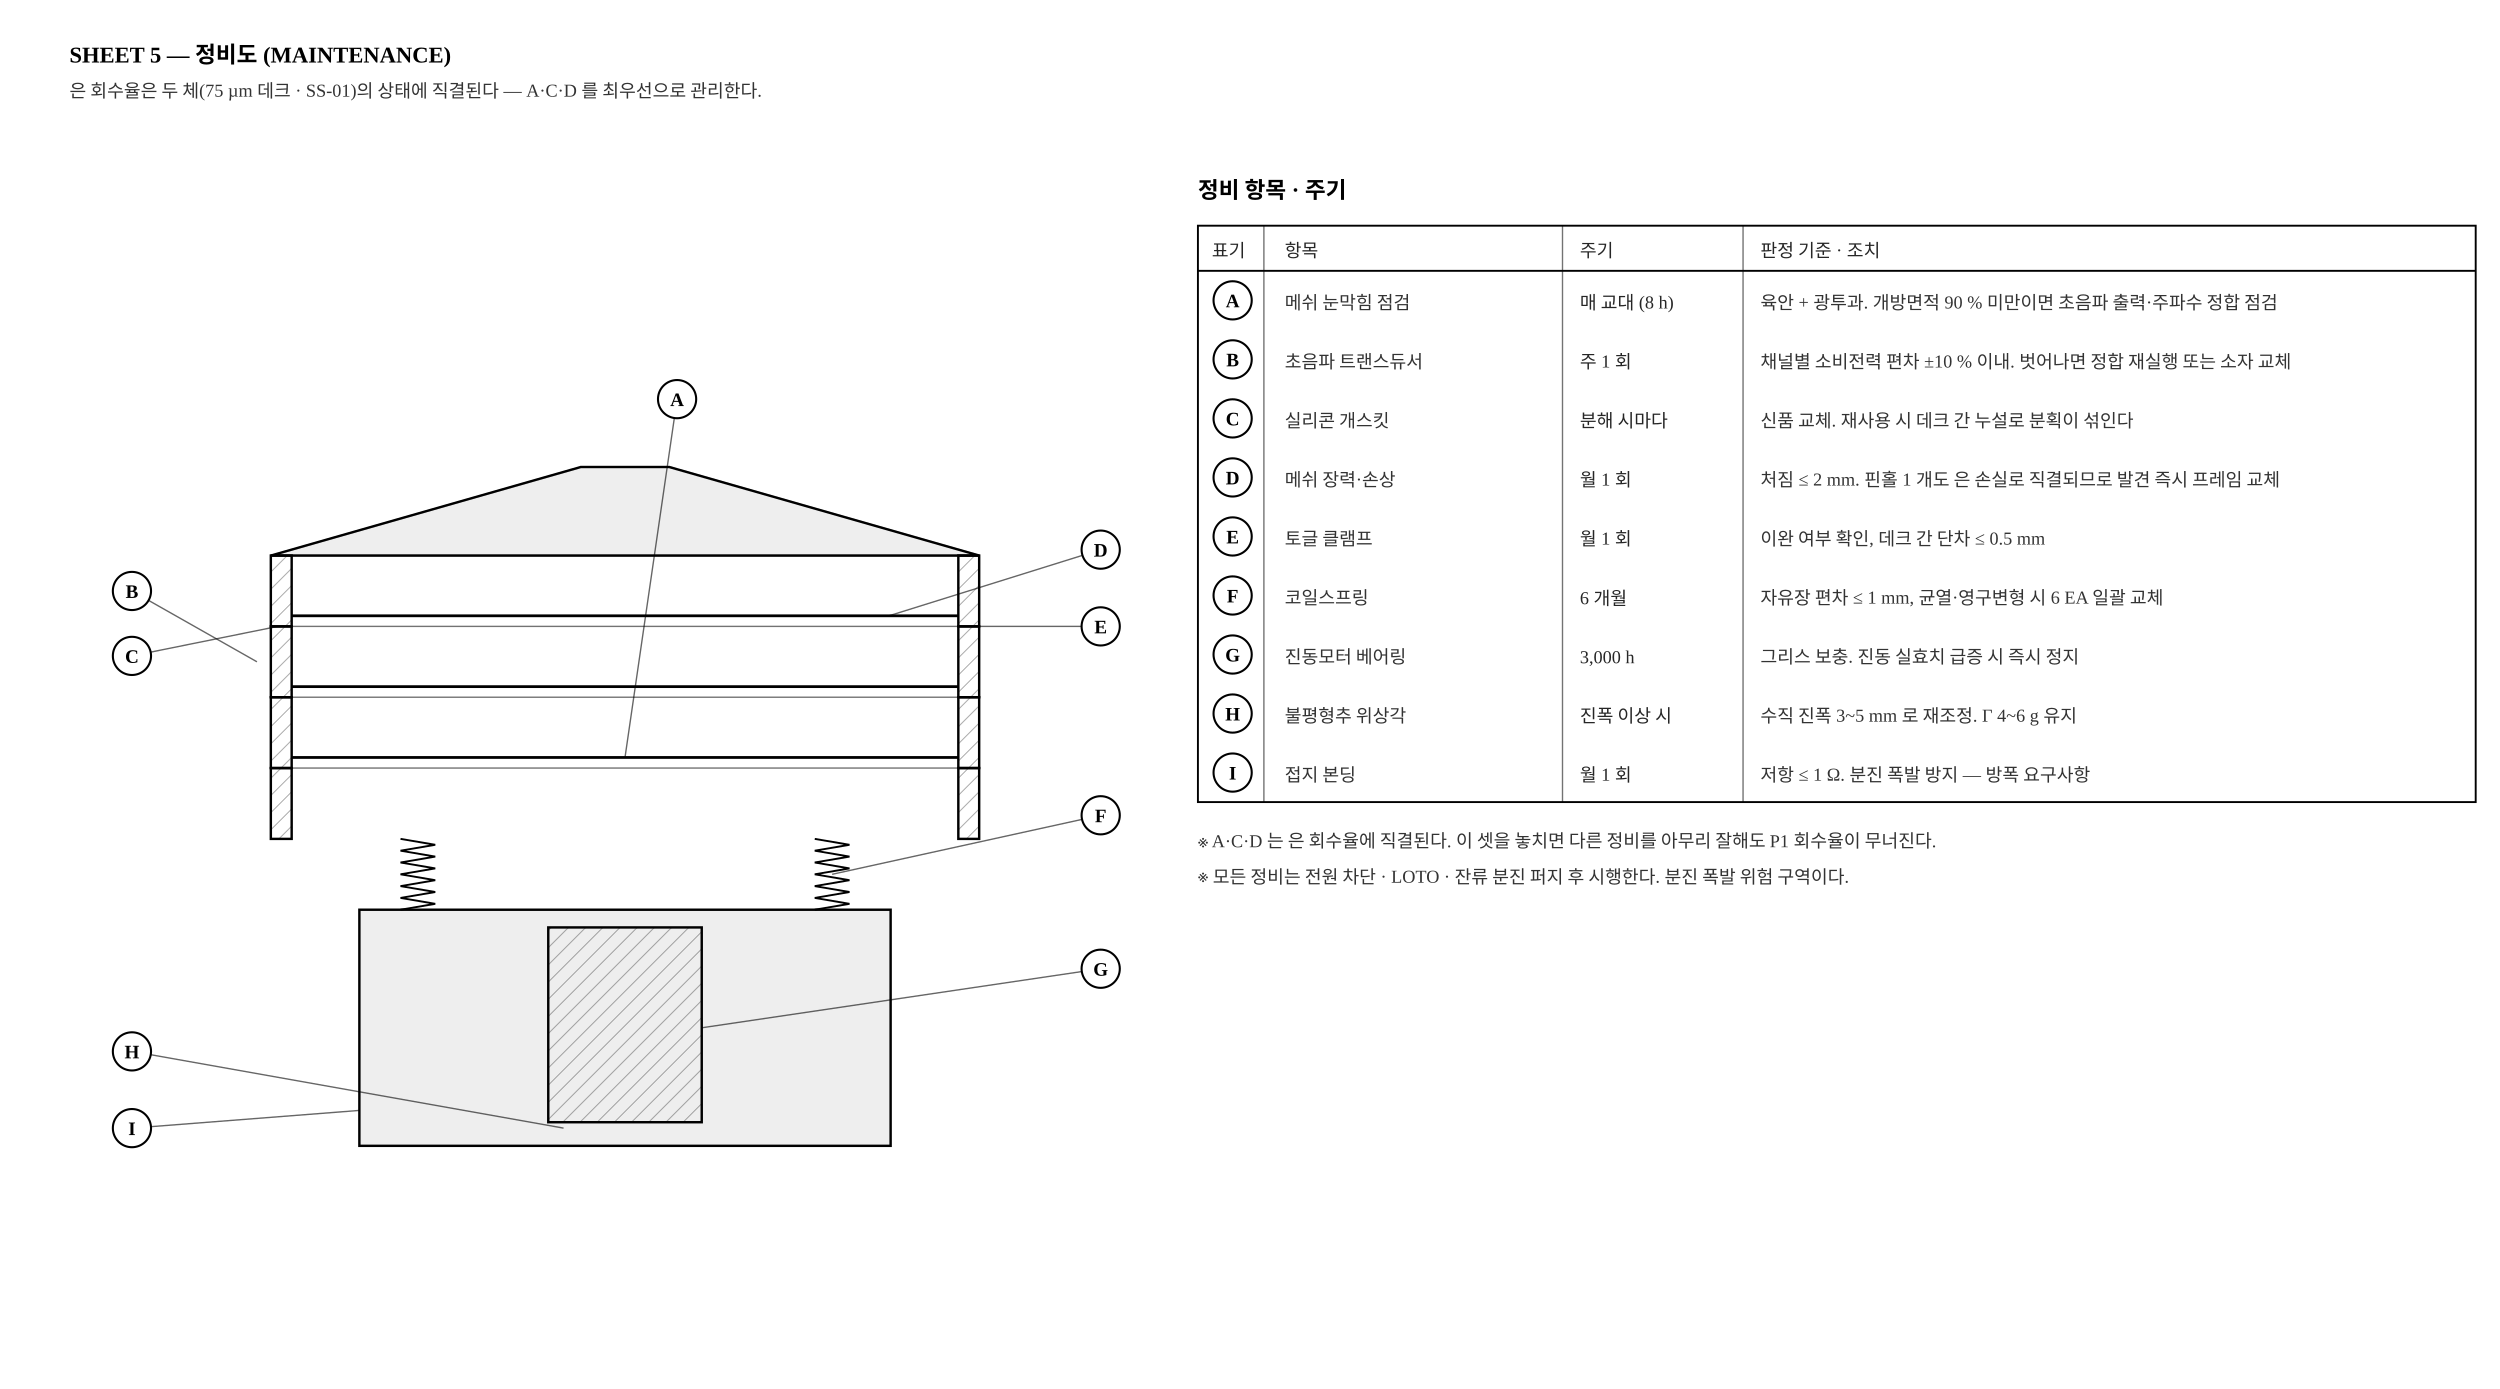
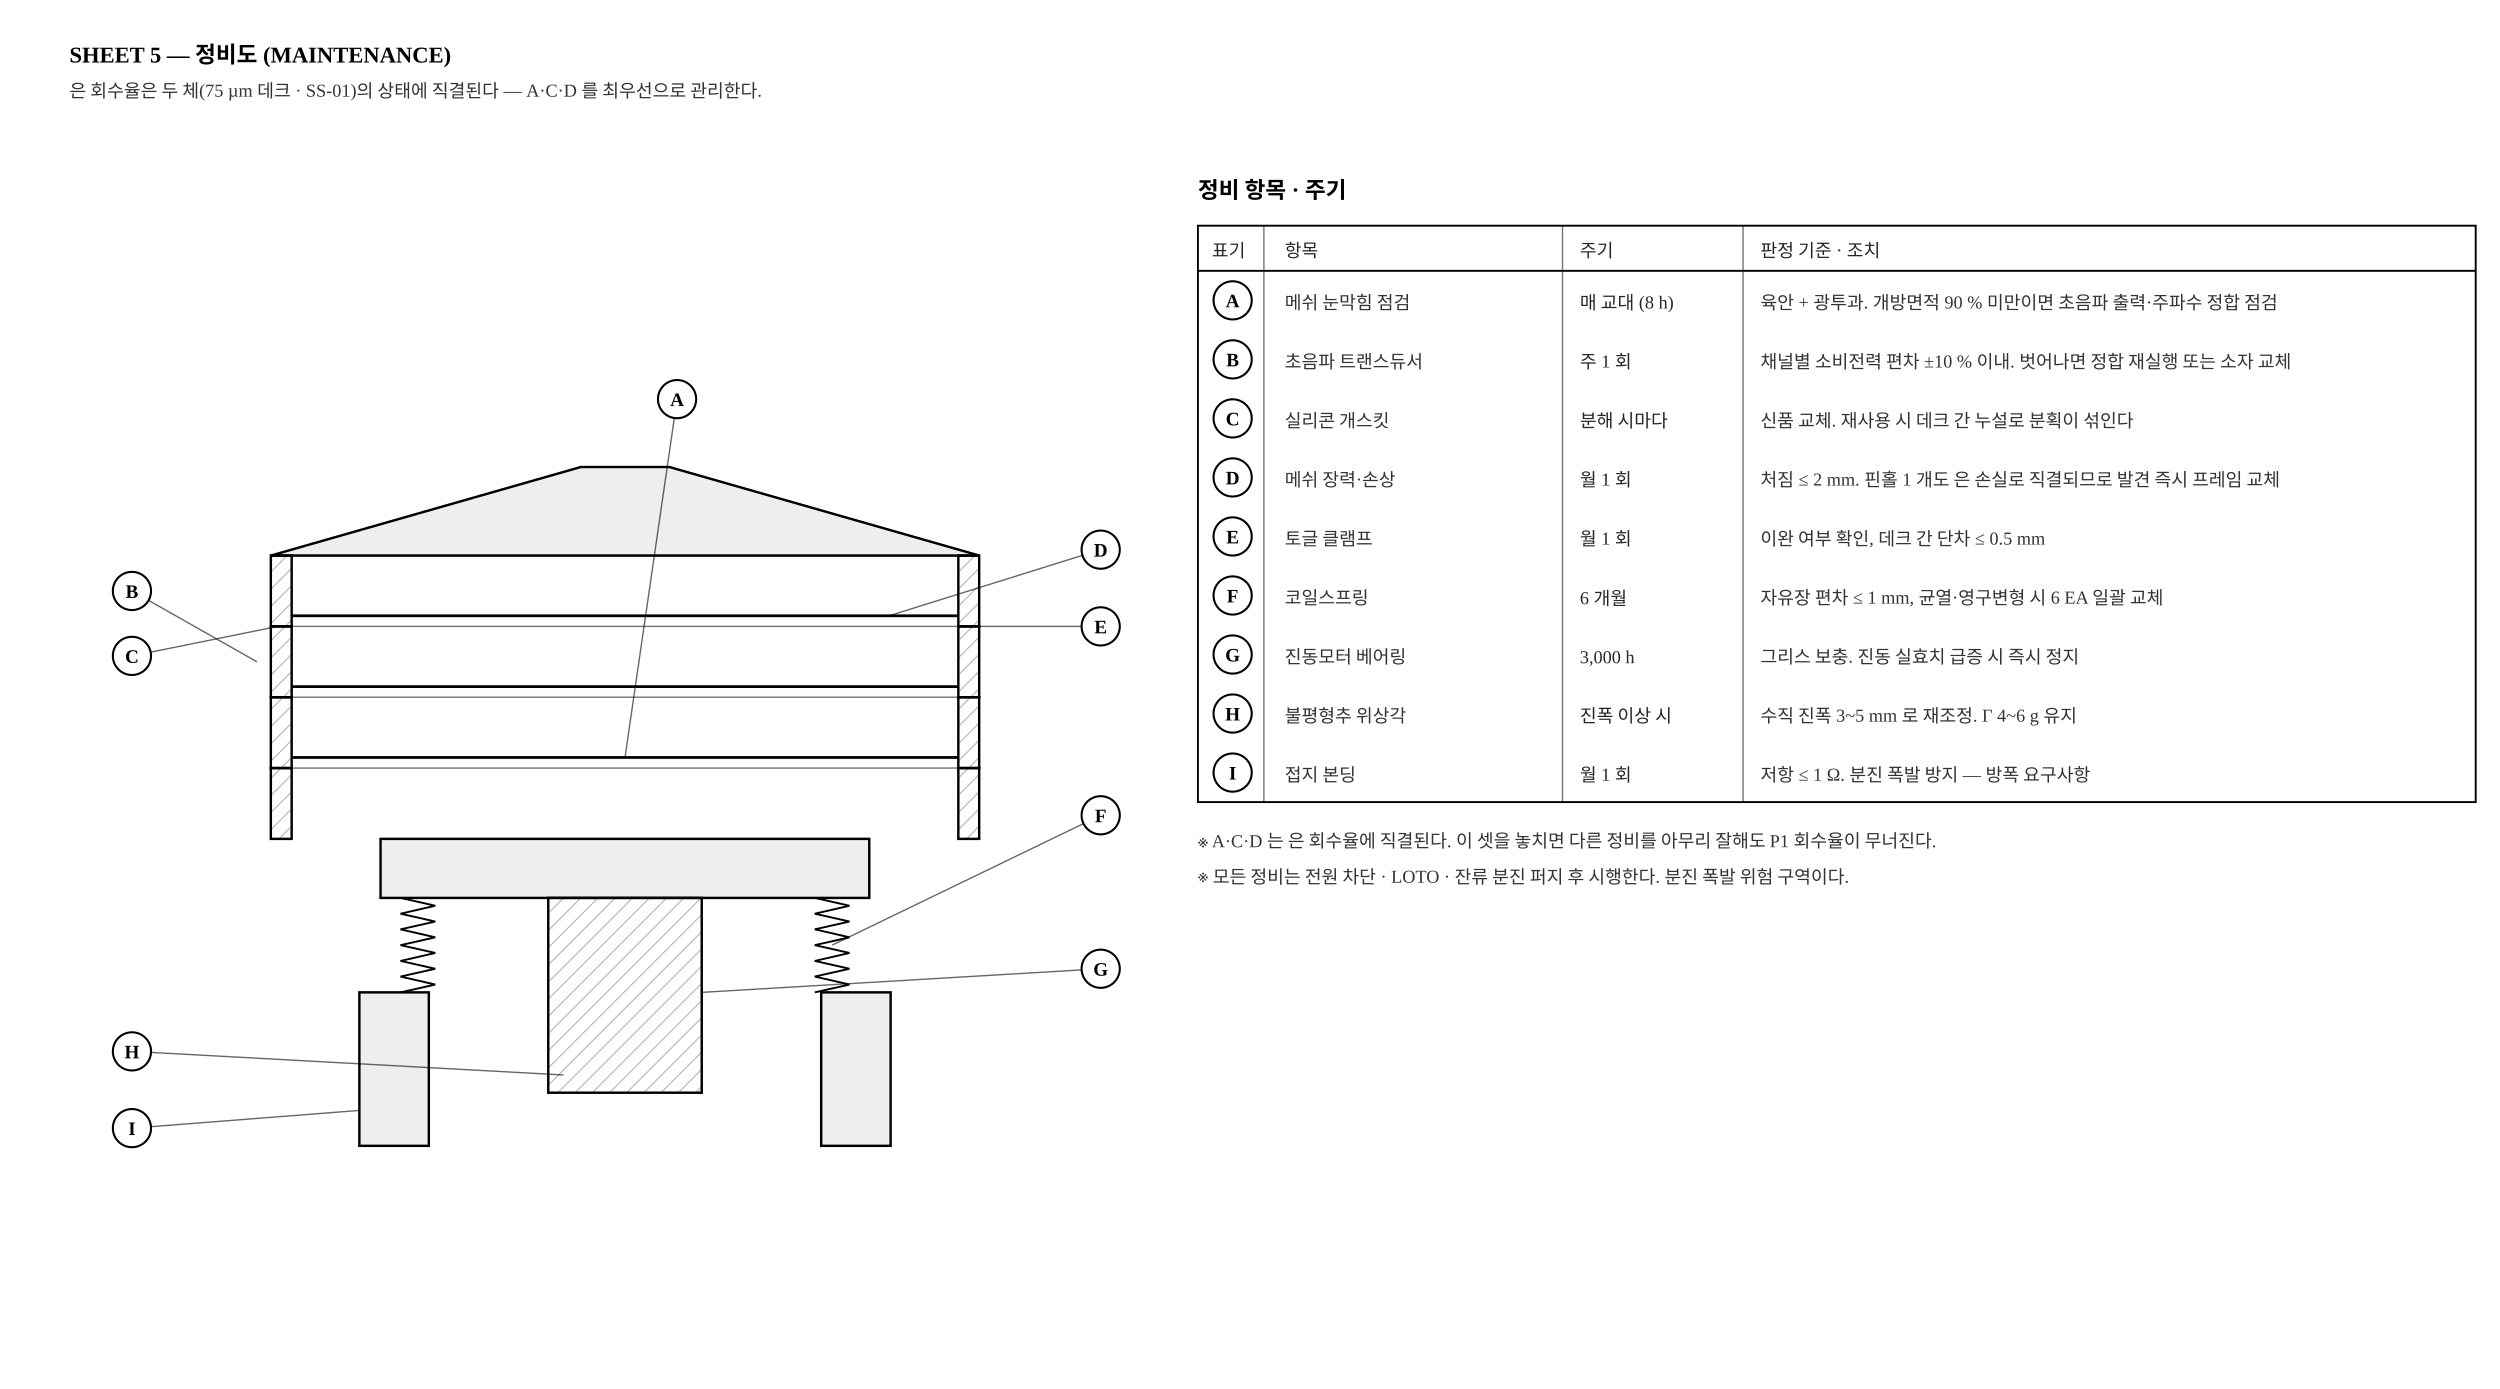
<svg viewBox="0 0 1440 800" role="img" aria-label="SV-01 정비도 — 정비 포인트와 주기">
  <defs>
    <marker id="ar" viewBox="0 0 10 10" refX="5" refY="5" markerWidth="6" markerHeight="6" orient="auto">
      <path d="M0,2 L6,5 L0,8 z" fill="currentColor" />
    </marker>
    <pattern id="hatch" width="7" height="7" patternTransform="rotate(45)" patternUnits="userSpaceOnUse">
      <line x1="0" y1="0" x2="0" y2="7" style="stroke:currentColor;stroke-width:1;opacity:.35" />
    </pattern>
  </defs>
  <style>
.ln{fill:none;stroke:currentColor;stroke-width:1.6}
.ln2{fill:none;stroke:currentColor;stroke-width:1.1}
.thin{fill:none;stroke:currentColor;stroke-width:.8;opacity:.55}
.hid{fill:none;stroke:currentColor;stroke-width:.9;stroke-dasharray:6 4;opacity:.5}
.ctr{fill:none;stroke:currentColor;stroke-width:.8;stroke-dasharray:14 3 3 3;opacity:.55}
.dim{fill:none;stroke:currentColor;stroke-width:.9;opacity:.75}
.lead{fill:none;stroke:currentColor;stroke-width:.8;opacity:.6}
.fillA{fill:var(--c1-wash,rgba(180,101,42,.12));stroke:currentColor;stroke-width:1.4}
.fillB{fill:var(--c2-wash,rgba(176,53,122,.12));stroke:currentColor;stroke-width:1.4}
.fillC{fill:var(--c3-wash,rgba(0,113,176,.12));stroke:currentColor;stroke-width:1.4}
.fillG{fill:currentColor;fill-opacity:.07;stroke:currentColor;stroke-width:1.4}
.hatchf{fill:url(#hatch);stroke:currentColor;stroke-width:1.4}
.bal{fill:var(--surface,#fff);stroke:currentColor;stroke-width:1.2}
.t{font-family:var(--ff-body,system-ui);font-size:12px;fill:currentColor}
.ts{font-family:var(--ff-body,system-ui);font-size:10.5px;fill:currentColor;opacity:.8}
.td{font-family:var(--ff-mono,monospace);font-size:10.5px;fill:currentColor;opacity:.85}
.tb{font-family:var(--ff-mono,monospace);font-size:11px;font-weight:700;fill:currentColor}
.th{font-family:var(--ff-body,system-ui);font-size:13px;font-weight:700;fill:currentColor}
</style>
  <text x="40.0" y="36.0" class="th" text-anchor="start">SHEET 5 — 정비도 (MAINTENANCE)</text>
  <text x="40.0" y="56.0" class="ts" text-anchor="start">은 회수율은 두 체(75 µm 데크 · SS-01)의 상태에 직결된다 — A·C·D 를 최우선으로 관리한다.</text>
-   <rect x="207.0" y="524.0" width="306.0" height="136.0" class="fillG" />
-   <rect x="315.8" y="534.2" width="88.4" height="112.2" class="hatchf" />
-   <path d="M230.7,524.0 L250.7,520.6 L230.7,517.2 L250.7,513.8 L230.7,510.4 L250.7,507.0 L230.7,503.6 L250.7,500.2 L230.7,496.8 L250.7,493.4 L230.7,490.0 L250.7,486.6 L230.7,483.2" class="ln2" />
-   <path d="M469.3,524.0 L489.3,520.6 L469.3,517.2 L489.3,513.8 L469.3,510.4 L489.3,507.0 L469.3,503.6 L489.3,500.2 L469.3,496.8 L489.3,493.4 L469.3,490.0 L489.3,486.6 L469.3,483.2" class="ln2" />
+   <rect x="207.0" y="571.6" width="40.0" height="88.4" class="fillG" />
+   <rect x="473.0" y="571.6" width="40.0" height="88.4" class="fillG" />
+   <rect x="219.2" y="483.2" width="281.5" height="34.0" class="fillG" />
+   <rect x="315.8" y="517.2" width="88.4" height="112.2" class="hatchf" />
+   <path d="M230.7,571.6 L250.7,567.1 L230.7,562.5 L250.7,558.0 L230.7,553.5 L250.7,548.9 L230.7,544.4 L250.7,539.9 L230.7,535.3 L250.7,530.8 L230.7,526.3 L250.7,521.7 L230.7,517.2" class="ln2" />
+   <path d="M469.3,571.6 L489.3,567.1 L469.3,562.5 L489.3,558.0 L469.3,553.5 L489.3,548.9 L469.3,544.4 L489.3,539.9 L469.3,535.3 L489.3,530.8 L469.3,526.3 L489.3,521.7 L469.3,517.2" class="ln2" />
  <rect x="156.0" y="442.4" width="12.0" height="40.8" class="hatchf" />
  <rect x="552.0" y="442.4" width="12.0" height="40.8" class="hatchf" />
  <line x1="156.0" y1="442.4" x2="564.0" y2="442.4" class="thin" />
  <rect x="156.0" y="401.6" width="12.0" height="40.8" class="hatchf" />
  <rect x="552.0" y="401.6" width="12.0" height="40.8" class="hatchf" />
  <line x1="168.0" y1="436.3" x2="552.0" y2="436.3" class="ln" />
  <line x1="156.0" y1="401.6" x2="564.0" y2="401.6" class="thin" />
  <rect x="156.0" y="360.8" width="12.0" height="40.8" class="hatchf" />
  <rect x="552.0" y="360.8" width="12.0" height="40.8" class="hatchf" />
  <line x1="168.0" y1="395.5" x2="552.0" y2="395.5" class="ln" />
  <line x1="156.0" y1="360.8" x2="564.0" y2="360.8" class="thin" />
  <rect x="156.0" y="320.0" width="12.0" height="40.8" class="hatchf" />
  <rect x="552.0" y="320.0" width="12.0" height="40.8" class="hatchf" />
  <line x1="168.0" y1="354.7" x2="552.0" y2="354.7" class="ln" />
  <line x1="156.0" y1="320.0" x2="564.0" y2="320.0" class="thin" />
  <path d="M156.0,320.0 L334.5,269.0 L385.5,269.0 L564.0,320.0 Z" class="fillG" />
  <line x1="360.0" y1="436.3" x2="390.0" y2="229.9" class="lead" />
  <circle cx="390.0" cy="229.9" r="11.0" class="bal" />
  <text x="390.0" y="233.9" class="tb" text-anchor="middle">A</text>
  <line x1="148.0" y1="381.2" x2="76.0" y2="340.4" class="lead" />
  <circle cx="76.0" cy="340.4" r="11.0" class="bal" />
  <text x="76.0" y="344.4" class="tb" text-anchor="middle">B</text>
  <line x1="160.0" y1="360.8" x2="76.0" y2="377.8" class="lead" />
  <circle cx="76.0" cy="377.8" r="11.0" class="bal" />
  <text x="76.0" y="381.8" class="tb" text-anchor="middle">C</text>
  <line x1="512.0" y1="354.7" x2="634.0" y2="316.6" class="lead" />
  <circle cx="634.0" cy="316.6" r="11.0" class="bal" />
  <text x="634.0" y="320.6" class="tb" text-anchor="middle">D</text>
  <line x1="564.0" y1="360.8" x2="634.0" y2="360.8" class="lead" />
  <circle cx="634.0" cy="360.8" r="11.0" class="bal" />
  <text x="634.0" y="364.8" class="tb" text-anchor="middle">E</text>
-   <line x1="479.3" y1="503.6" x2="634.0" y2="469.6" class="lead" />
+   <line x1="479.3" y1="544.4" x2="634.0" y2="469.6" class="lead" />
  <circle cx="634.0" cy="469.6" r="11.0" class="bal" />
  <text x="634.0" y="473.6" class="tb" text-anchor="middle">F</text>
-   <line x1="404.2" y1="592.0" x2="634.0" y2="558.0" class="lead" />
+   <line x1="404.2" y1="571.6" x2="634.0" y2="558.0" class="lead" />
  <circle cx="634.0" cy="558.0" r="11.0" class="bal" />
  <text x="634.0" y="562.0" class="tb" text-anchor="middle">G</text>
-   <line x1="324.6" y1="649.8" x2="76.0" y2="605.6" class="lead" />
+   <line x1="324.6" y1="619.2" x2="76.0" y2="605.6" class="lead" />
  <circle cx="76.0" cy="605.6" r="11.0" class="bal" />
  <text x="76.0" y="609.6" class="tb" text-anchor="middle">H</text>
  <line x1="207.0" y1="639.6" x2="76.0" y2="649.8" class="lead" />
  <circle cx="76.0" cy="649.8" r="11.0" class="bal" />
  <text x="76.0" y="653.8" class="tb" text-anchor="middle">I</text>
  <text x="690.0" y="114.0" class="th" text-anchor="start">정비 항목 · 주기</text>
  <rect x="690.0" y="130.0" width="736.0" height="332.0" class="ln2" />
  <line x1="690.0" y1="156.0" x2="1426.0" y2="156.0" class="ln2" />
  <line x1="728.0" y1="130.0" x2="728.0" y2="462.0" class="thin" />
  <line x1="900.0" y1="130.0" x2="900.0" y2="462.0" class="thin" />
  <line x1="1004.0" y1="130.0" x2="1004.0" y2="462.0" class="thin" />
  <text x="698.0" y="148.0" class="td" text-anchor="start">표기</text>
  <text x="740.0" y="148.0" class="td" text-anchor="start">항목</text>
  <text x="910.0" y="148.0" class="td" text-anchor="start">주기</text>
  <text x="1014.0" y="148.0" class="td" text-anchor="start">판정 기준 · 조치</text>
  <circle cx="710.0" cy="173.0" r="11.0" class="bal" />
  <text x="710.0" y="177.0" class="tb" text-anchor="middle">A</text>
  <text x="740.0" y="178.0" class="ts" text-anchor="start">메쉬 눈막힘 점검</text>
  <text x="910.0" y="178.0" class="td" text-anchor="start">매 교대 (8 h)</text>
  <text x="1014.0" y="178.0" class="ts" text-anchor="start">육안 + 광투과. 개방면적 90 % 미만이면 초음파 출력·주파수 정합 점검</text>
  <circle cx="710.0" cy="207.0" r="11.0" class="bal" />
  <text x="710.0" y="211.0" class="tb" text-anchor="middle">B</text>
  <text x="740.0" y="212.0" class="ts" text-anchor="start">초음파 트랜스듀서</text>
  <text x="910.0" y="212.0" class="td" text-anchor="start">주 1 회</text>
  <text x="1014.0" y="212.0" class="ts" text-anchor="start">채널별 소비전력 편차 ±10 % 이내. 벗어나면 정합 재실행 또는 소자 교체</text>
  <circle cx="710.0" cy="241.0" r="11.0" class="bal" />
  <text x="710.0" y="245.0" class="tb" text-anchor="middle">C</text>
  <text x="740.0" y="246.0" class="ts" text-anchor="start">실리콘 개스킷</text>
  <text x="910.0" y="246.0" class="td" text-anchor="start">분해 시마다</text>
  <text x="1014.0" y="246.0" class="ts" text-anchor="start">신품 교체. 재사용 시 데크 간 누설로 분획이 섞인다</text>
  <circle cx="710.0" cy="275.0" r="11.0" class="bal" />
  <text x="710.0" y="279.0" class="tb" text-anchor="middle">D</text>
  <text x="740.0" y="280.0" class="ts" text-anchor="start">메쉬 장력·손상</text>
  <text x="910.0" y="280.0" class="td" text-anchor="start">월 1 회</text>
  <text x="1014.0" y="280.0" class="ts" text-anchor="start">처짐 ≤ 2 mm. 핀홀 1 개도 은 손실로 직결되므로 발견 즉시 프레임 교체</text>
  <circle cx="710.0" cy="309.0" r="11.0" class="bal" />
  <text x="710.0" y="313.0" class="tb" text-anchor="middle">E</text>
  <text x="740.0" y="314.0" class="ts" text-anchor="start">토글 클램프</text>
  <text x="910.0" y="314.0" class="td" text-anchor="start">월 1 회</text>
  <text x="1014.0" y="314.0" class="ts" text-anchor="start">이완 여부 확인, 데크 간 단차 ≤ 0.5 mm</text>
  <circle cx="710.0" cy="343.0" r="11.0" class="bal" />
  <text x="710.0" y="347.0" class="tb" text-anchor="middle">F</text>
  <text x="740.0" y="348.0" class="ts" text-anchor="start">코일스프링</text>
  <text x="910.0" y="348.0" class="td" text-anchor="start">6 개월</text>
  <text x="1014.0" y="348.0" class="ts" text-anchor="start">자유장 편차 ≤ 1 mm, 균열·영구변형 시 6 EA 일괄 교체</text>
  <circle cx="710.0" cy="377.0" r="11.0" class="bal" />
  <text x="710.0" y="381.0" class="tb" text-anchor="middle">G</text>
  <text x="740.0" y="382.0" class="ts" text-anchor="start">진동모터 베어링</text>
  <text x="910.0" y="382.0" class="td" text-anchor="start">3,000 h</text>
  <text x="1014.0" y="382.0" class="ts" text-anchor="start">그리스 보충. 진동 실효치 급증 시 즉시 정지</text>
  <circle cx="710.0" cy="411.0" r="11.0" class="bal" />
  <text x="710.0" y="415.0" class="tb" text-anchor="middle">H</text>
  <text x="740.0" y="416.0" class="ts" text-anchor="start">불평형추 위상각</text>
  <text x="910.0" y="416.0" class="td" text-anchor="start">진폭 이상 시</text>
  <text x="1014.0" y="416.0" class="ts" text-anchor="start">수직 진폭 3~5 mm 로 재조정. Γ 4~6 g 유지</text>
  <circle cx="710.0" cy="445.0" r="11.0" class="bal" />
  <text x="710.0" y="449.0" class="tb" text-anchor="middle">I</text>
  <text x="740.0" y="450.0" class="ts" text-anchor="start">접지 본딩</text>
  <text x="910.0" y="450.0" class="td" text-anchor="start">월 1 회</text>
  <text x="1014.0" y="450.0" class="ts" text-anchor="start">저항 ≤ 1 Ω. 분진 폭발 방지 — 방폭 요구사항</text>
  <text x="690.0" y="488.0" class="ts" text-anchor="start">※ A·C·D 는 은 회수율에 직결된다. 이 셋을 놓치면 다른 정비를 아무리 잘해도 P1 회수율이 무너진다.</text>
  <text x="690.0" y="508.0" class="ts" text-anchor="start">※ 모든 정비는 전원 차단 · LOTO · 잔류 분진 퍼지 후 시행한다. 분진 폭발 위험 구역이다.</text>
</svg>
